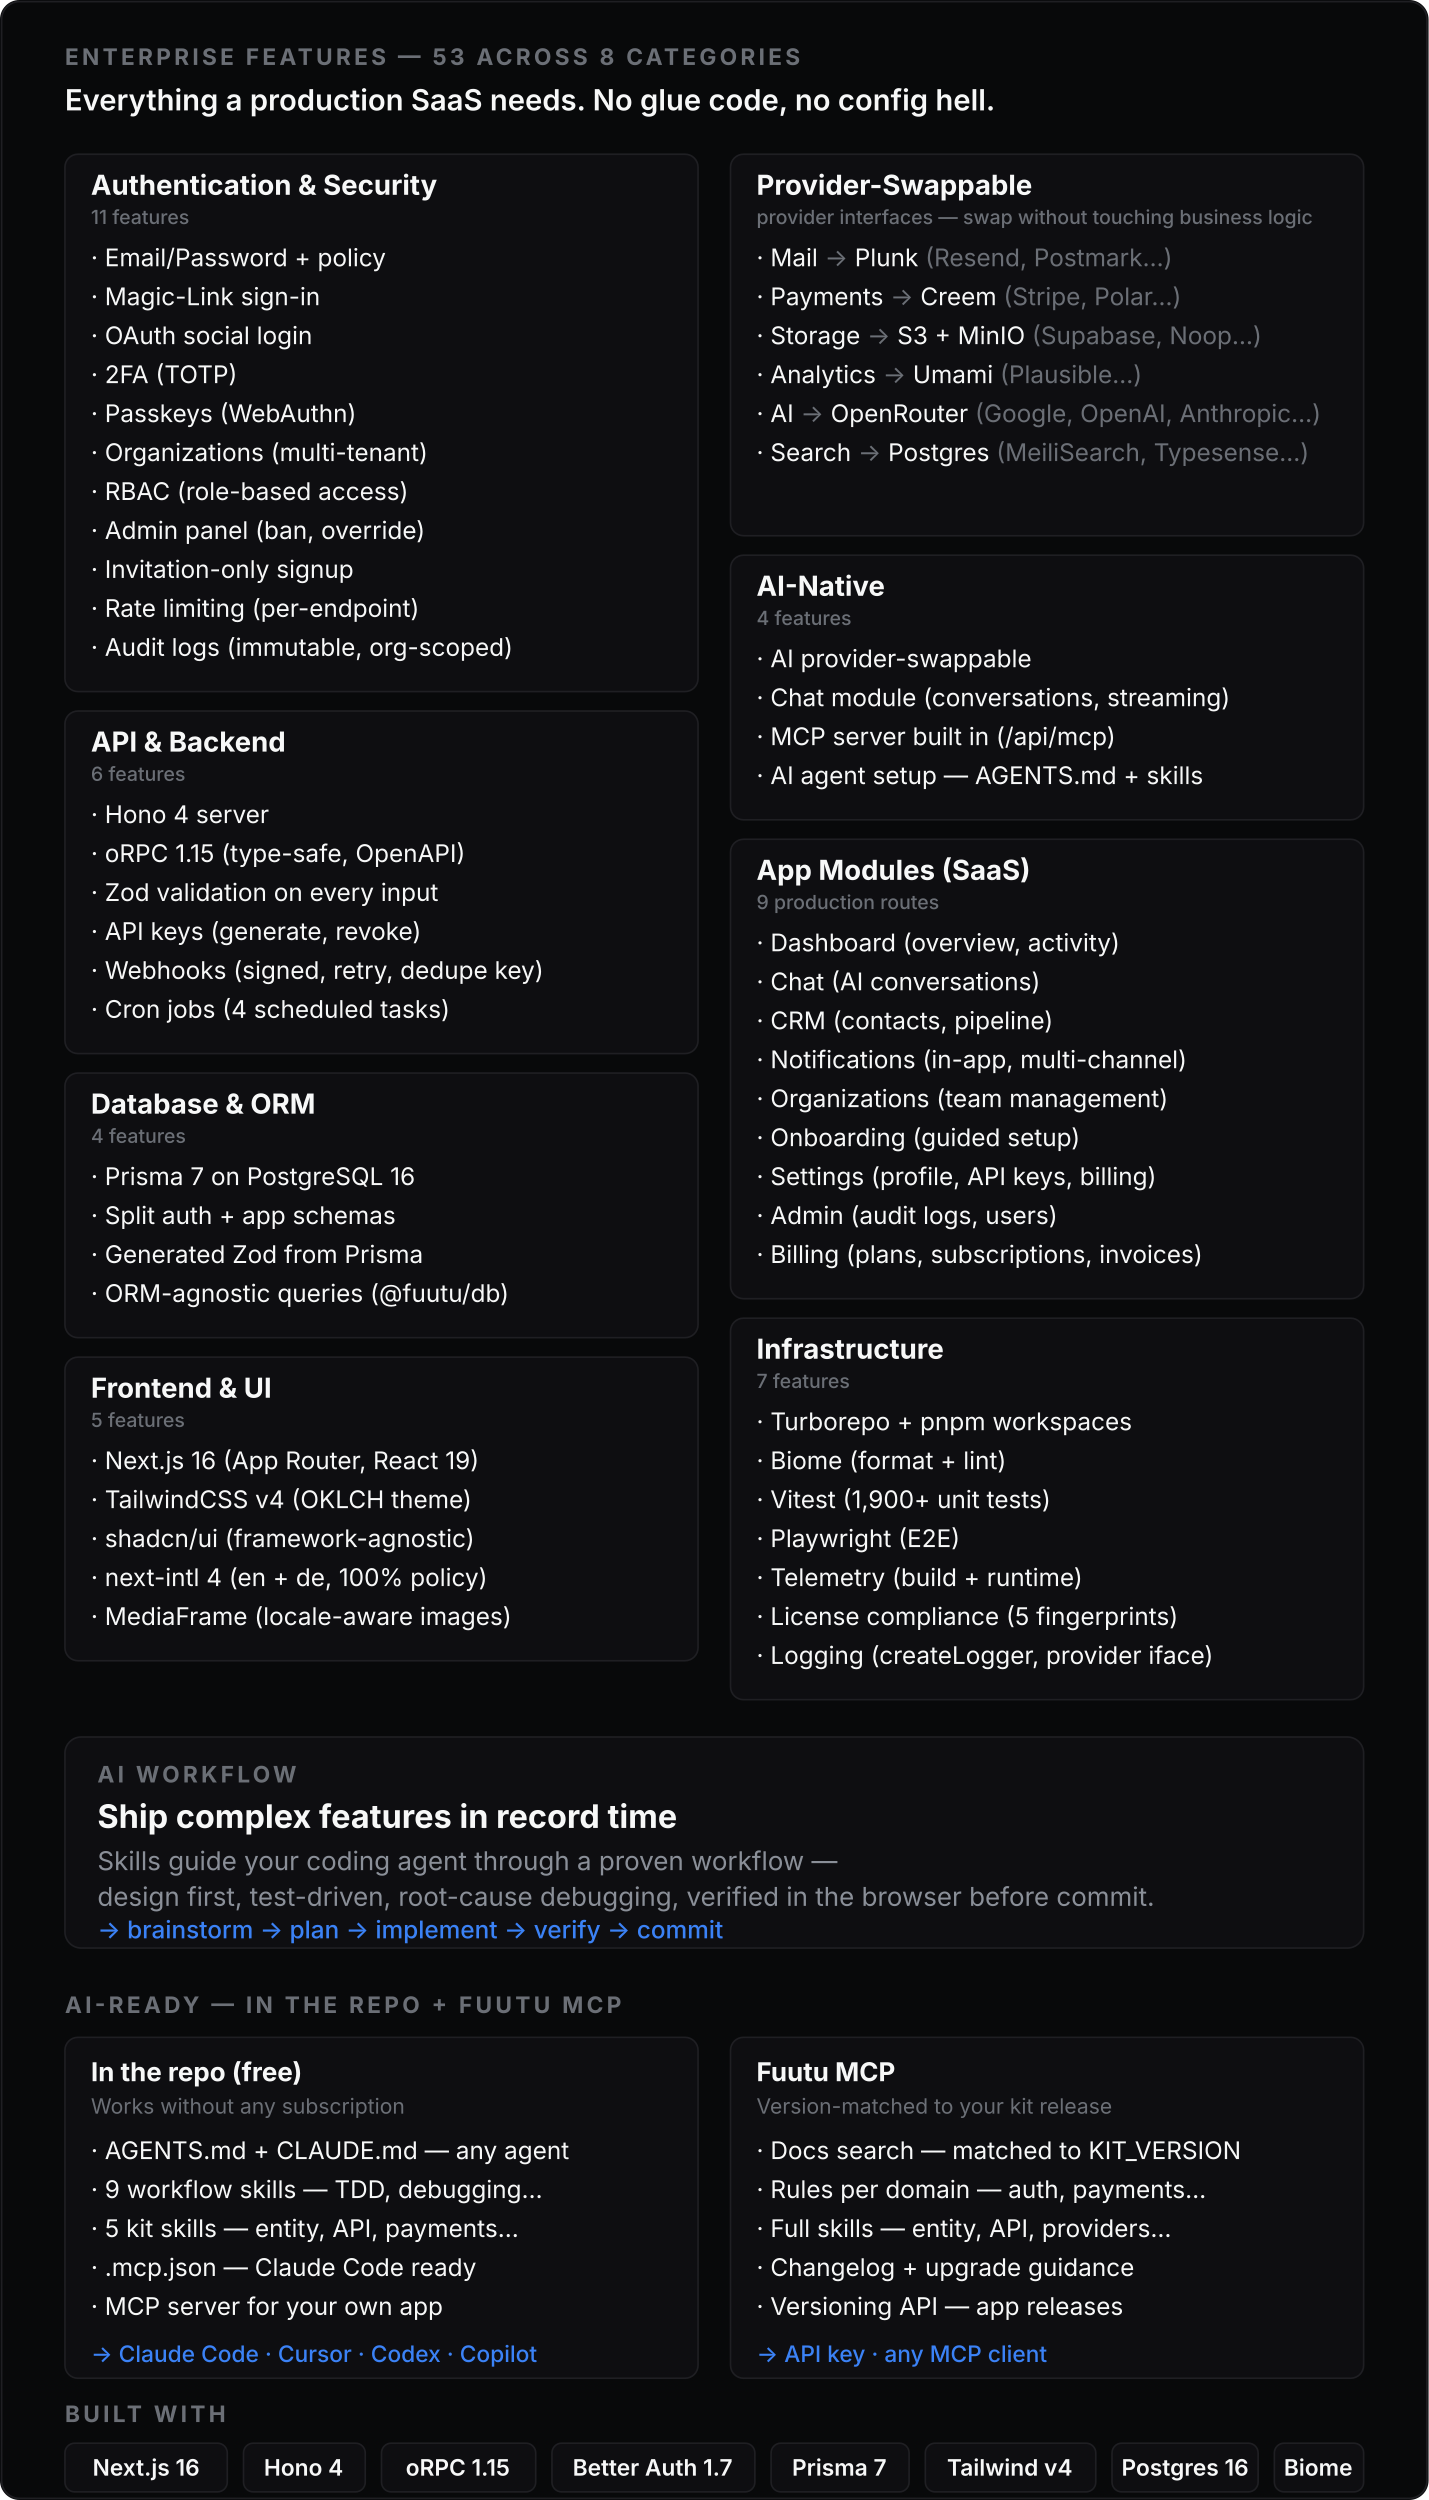
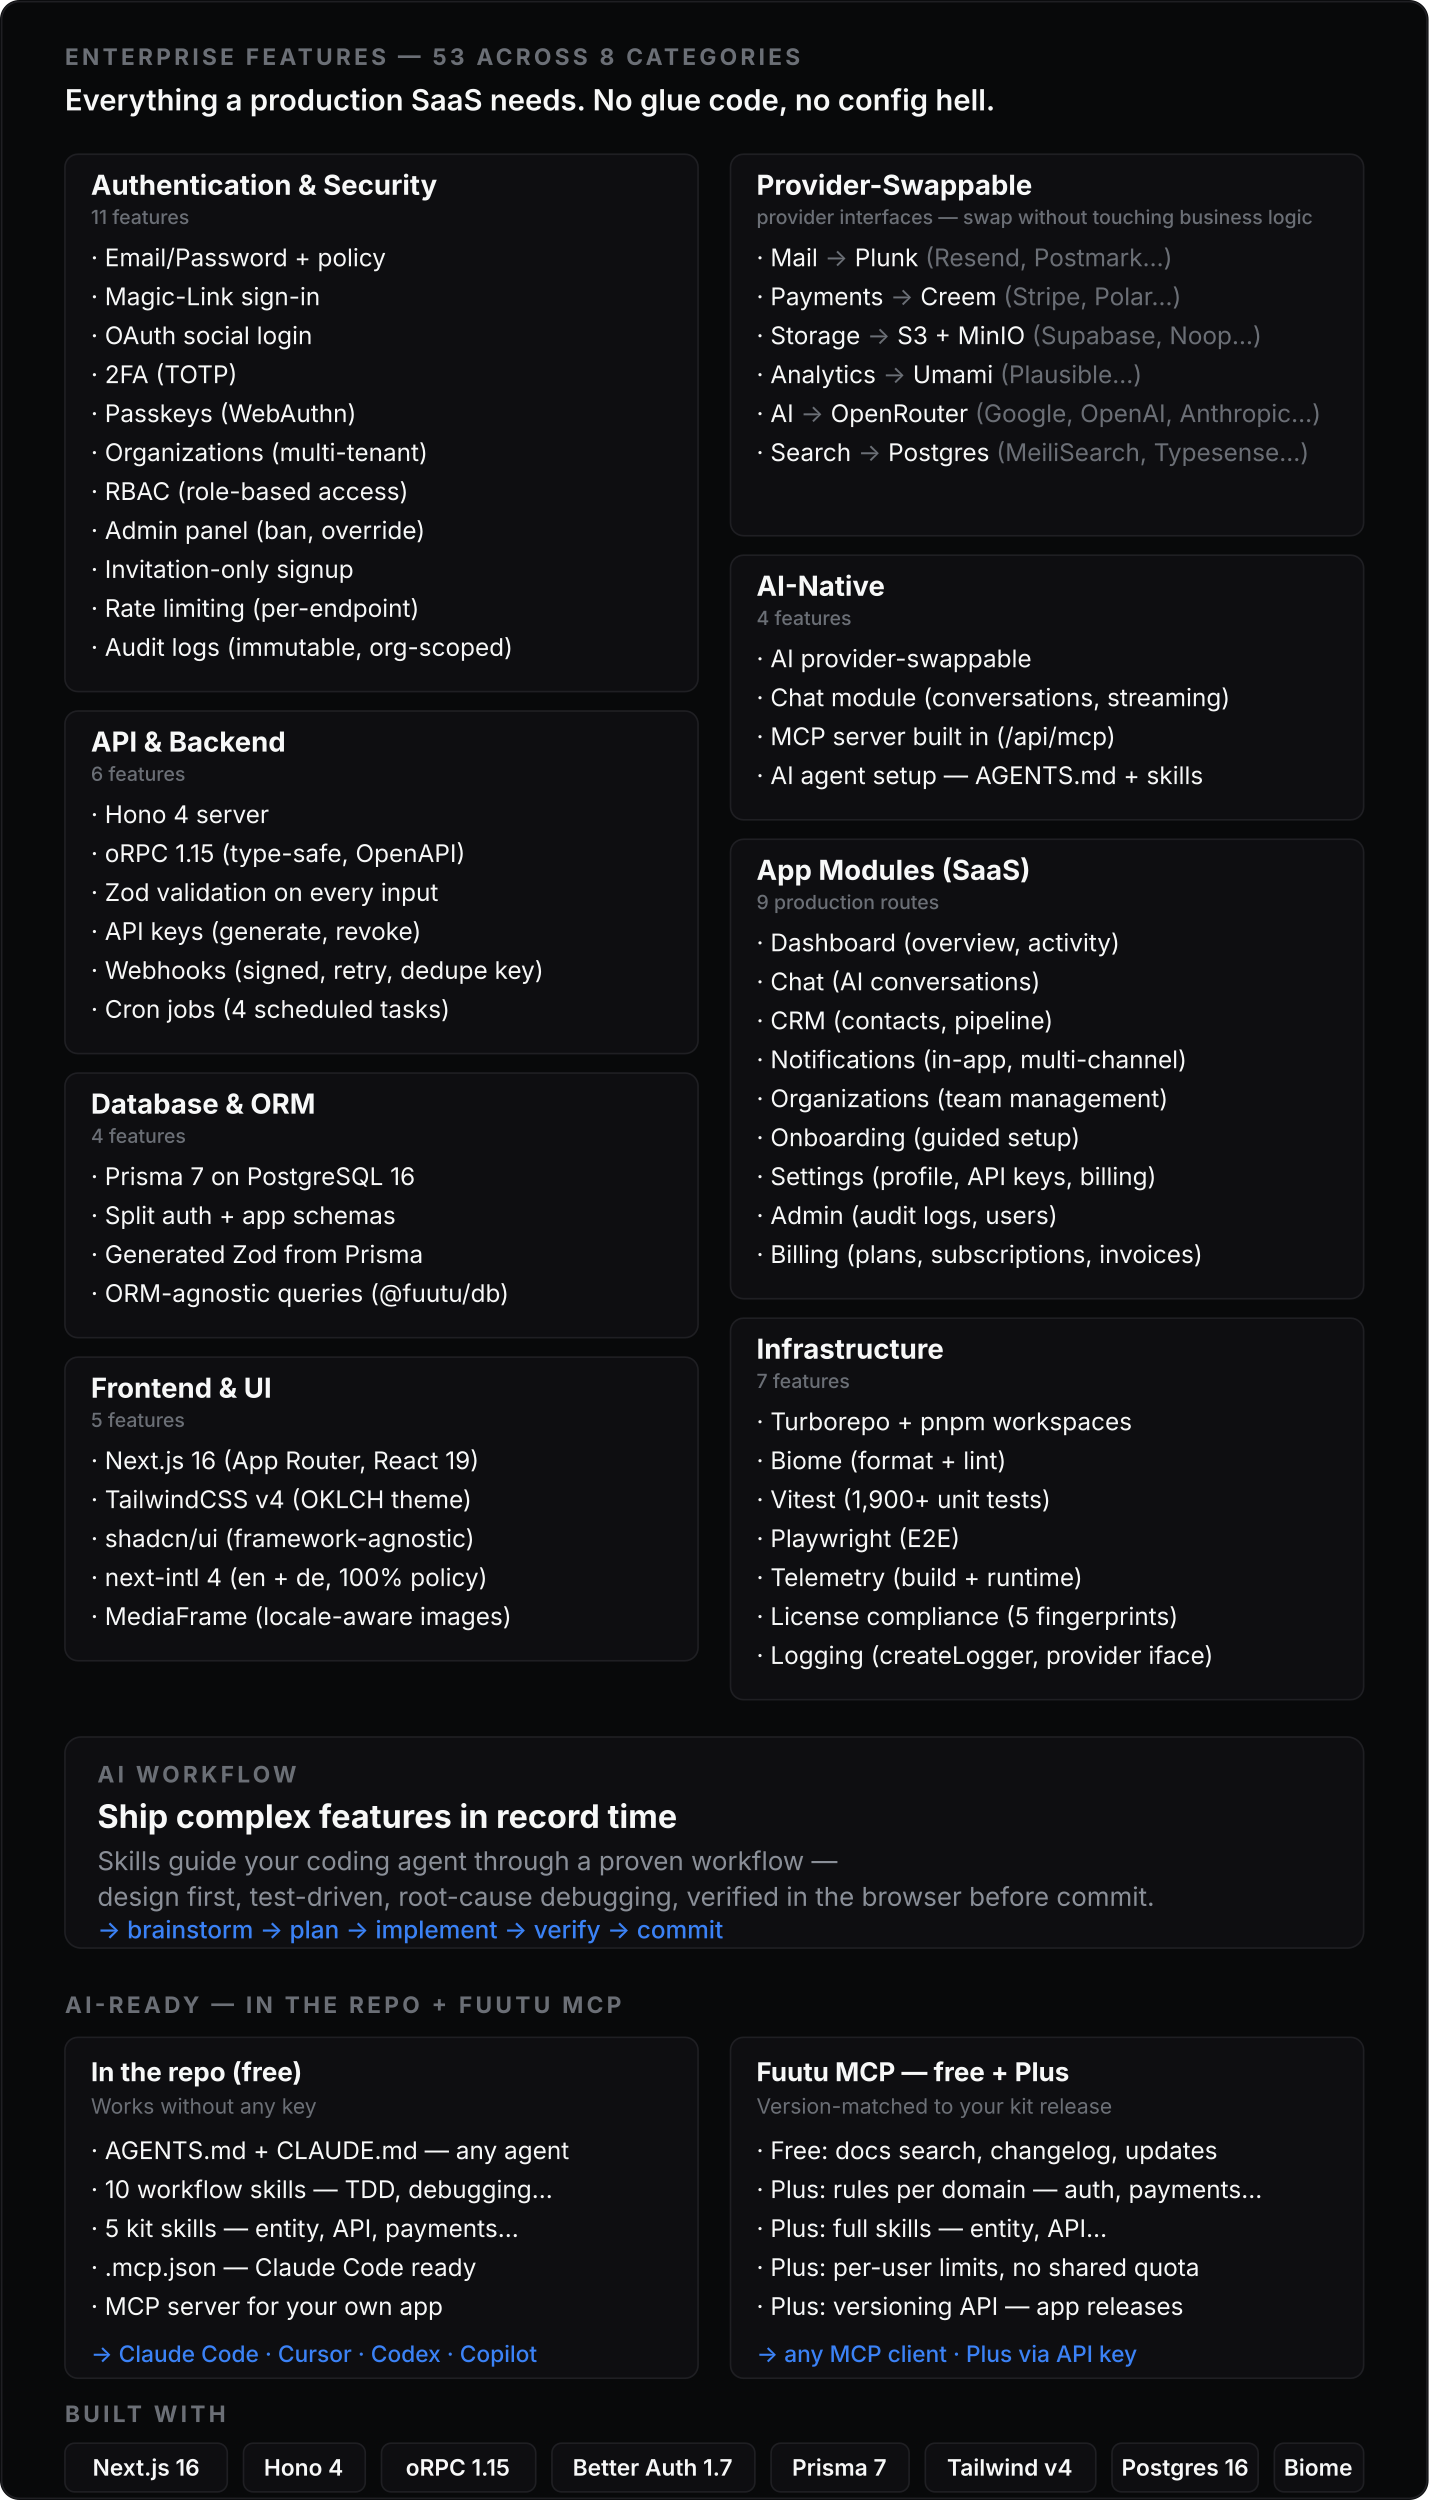
<svg xmlns="http://www.w3.org/2000/svg" viewBox="0 0 880 1540" width="100%" role="img" aria-label="Fuutu Stack — 53 enterprise features, AI-ready agent setup, tech stack">
  <rect width="880" height="1540" rx="12" fill="#08090A" />
  <rect x="1" y="1" width="878" height="1538" rx="11" fill="none" stroke="#1F1F23" stroke-width="1" />
  <text x="40" y="40" font-family="system-ui, -apple-system, sans-serif" font-size="14" font-weight="700" fill="#6B6F76" letter-spacing="2">
    ENTERPRISE FEATURES — 53 ACROSS 8 CATEGORIES
  </text>
  <text x="40" y="68" font-family="system-ui, -apple-system, sans-serif" font-size="18" font-weight="600" fill="#F7F8F8">
    Everything a production SaaS needs. No glue code, no config hell.
  </text>
  <rect x="40" y="95" width="390" height="331" rx="8" fill="#0E0E11" stroke="#1F1F23" stroke-width="1" />
  <text x="56" y="120" font-family="system-ui, -apple-system, sans-serif" font-size="17" font-weight="700" fill="#F7F8F8">
    Authentication &amp; Security
  </text>
  <text x="56" y="138" font-family="system-ui, -apple-system, sans-serif" font-size="12" font-weight="500" fill="#6B6F76">
    11 features
  </text>
  <g font-family="system-ui, -apple-system, sans-serif" font-size="15" font-weight="400" fill="#F7F8F8">
    <text x="56" y="164">· Email/Password + policy</text>
    <text x="56" y="188">· Magic-Link sign-in</text>
    <text x="56" y="212">· OAuth social login</text>
    <text x="56" y="236">· 2FA (TOTP)</text>
    <text x="56" y="260">· Passkeys (WebAuthn)</text>
    <text x="56" y="284">· Organizations (multi-tenant)</text>
    <text x="56" y="308">· RBAC (role-based access)</text>
    <text x="56" y="332">· Admin panel (ban, override)</text>
    <text x="56" y="356">· Invitation-only signup</text>
    <text x="56" y="380">· Rate limiting (per-endpoint)</text>
    <text x="56" y="404">· Audit logs (immutable, org-scoped)</text>
  </g>
  <rect x="40" y="438" width="390" height="211" rx="8" fill="#0E0E11" stroke="#1F1F23" stroke-width="1" />
  <text x="56" y="463" font-family="system-ui, -apple-system, sans-serif" font-size="17" font-weight="700" fill="#F7F8F8">
    API &amp; Backend
  </text>
  <text x="56" y="481" font-family="system-ui, -apple-system, sans-serif" font-size="12" font-weight="500" fill="#6B6F76">
    6 features
  </text>
  <g font-family="system-ui, -apple-system, sans-serif" font-size="15" font-weight="400" fill="#F7F8F8">
    <text x="56" y="507">· Hono 4 server</text>
    <text x="56" y="531">· oRPC 1.15 (type-safe, OpenAPI)</text>
    <text x="56" y="555">· Zod validation on every input</text>
    <text x="56" y="579">· API keys (generate, revoke)</text>
    <text x="56" y="603">· Webhooks (signed, retry, dedupe key)</text>
    <text x="56" y="627">· Cron jobs (4 scheduled tasks)</text>
  </g>
  <rect x="40" y="661" width="390" height="163" rx="8" fill="#0E0E11" stroke="#1F1F23" stroke-width="1" />
  <text x="56" y="686" font-family="system-ui, -apple-system, sans-serif" font-size="17" font-weight="700" fill="#F7F8F8">
    Database &amp; ORM
  </text>
  <text x="56" y="704" font-family="system-ui, -apple-system, sans-serif" font-size="12" font-weight="500" fill="#6B6F76">
    4 features
  </text>
  <g font-family="system-ui, -apple-system, sans-serif" font-size="15" font-weight="400" fill="#F7F8F8">
    <text x="56" y="730">· Prisma 7 on PostgreSQL 16</text>
    <text x="56" y="754">· Split auth + app schemas</text>
    <text x="56" y="778">· Generated Zod from Prisma</text>
    <text x="56" y="802">· ORM-agnostic queries (@fuutu/db)</text>
  </g>
  <rect x="40" y="836" width="390" height="187" rx="8" fill="#0E0E11" stroke="#1F1F23" stroke-width="1" />
  <text x="56" y="861" font-family="system-ui, -apple-system, sans-serif" font-size="17" font-weight="700" fill="#F7F8F8">
    Frontend &amp; UI
  </text>
  <text x="56" y="879" font-family="system-ui, -apple-system, sans-serif" font-size="12" font-weight="500" fill="#6B6F76">
    5 features
  </text>
  <g font-family="system-ui, -apple-system, sans-serif" font-size="15" font-weight="400" fill="#F7F8F8">
    <text x="56" y="905">· Next.js 16 (App Router, React 19)</text>
    <text x="56" y="929">· TailwindCSS v4 (OKLCH theme)</text>
    <text x="56" y="953">· shadcn/ui (framework-agnostic)</text>
    <text x="56" y="977">· next-intl 4 (en + de, 100% policy)</text>
    <text x="56" y="1001">· MediaFrame (locale-aware images)</text>
  </g>
  <rect x="450" y="95" width="390" height="235" rx="8" fill="#0E0E11" stroke="#1F1F23" stroke-width="1" />
  <text x="466" y="120" font-family="system-ui, -apple-system, sans-serif" font-size="17" font-weight="700" fill="#F7F8F8">
    Provider-Swappable
  </text>
  <text x="466" y="138" font-family="system-ui, -apple-system, sans-serif" font-size="12" font-weight="500" fill="#6B6F76">
    provider interfaces — swap without touching business logic
  </text>
  <g font-family="system-ui, -apple-system, sans-serif" font-size="15" font-weight="400">
    <text x="466" y="164" fill="#F7F8F8">· Mail <tspan fill="#6B6F76">→</tspan>
      <tspan fill="#F7F8F8">Plunk</tspan>
      <tspan fill="#6B6F76">(Resend, Postmark…)</tspan>
    </text>
    <text x="466" y="188" fill="#F7F8F8">· Payments <tspan fill="#6B6F76">→</tspan>
      <tspan fill="#F7F8F8">Creem</tspan>
      <tspan fill="#6B6F76">(Stripe, Polar…)</tspan>
    </text>
    <text x="466" y="212" fill="#F7F8F8">· Storage <tspan fill="#6B6F76">→</tspan>
      <tspan fill="#F7F8F8">S3 + MinIO</tspan>
      <tspan fill="#6B6F76">(Supabase, Noop…)</tspan>
    </text>
    <text x="466" y="236" fill="#F7F8F8">· Analytics <tspan fill="#6B6F76">→</tspan>
      <tspan fill="#F7F8F8">Umami</tspan>
      <tspan fill="#6B6F76">(Plausible…)</tspan>
    </text>
    <text x="466" y="260" fill="#F7F8F8">· AI <tspan fill="#6B6F76">→</tspan>
      <tspan fill="#F7F8F8">OpenRouter</tspan>
      <tspan fill="#6B6F76">(Google, OpenAI, Anthropic…)</tspan>
    </text>
    <text x="466" y="284" fill="#F7F8F8">· Search <tspan fill="#6B6F76">→</tspan>
      <tspan fill="#F7F8F8">Postgres</tspan>
      <tspan fill="#6B6F76">(MeiliSearch, Typesense…)</tspan>
    </text>
  </g>
  <rect x="450" y="342" width="390" height="163" rx="8" fill="#0E0E11" stroke="#1F1F23" stroke-width="1" />
  <text x="466" y="367" font-family="system-ui, -apple-system, sans-serif" font-size="17" font-weight="700" fill="#F7F8F8">
    AI-Native
  </text>
  <text x="466" y="385" font-family="system-ui, -apple-system, sans-serif" font-size="12" font-weight="500" fill="#6B6F76">
    4 features
  </text>
  <g font-family="system-ui, -apple-system, sans-serif" font-size="15" font-weight="400" fill="#F7F8F8">
    <text x="466" y="411">· AI provider-swappable</text>
    <text x="466" y="435">· Chat module (conversations, streaming)</text>
    <text x="466" y="459">· MCP server built in (/api/mcp)</text>
    <text x="466" y="483">· AI agent setup — AGENTS.md + skills</text>
  </g>
  <rect x="450" y="517" width="390" height="283" rx="8" fill="#0E0E11" stroke="#1F1F23" stroke-width="1" />
  <text x="466" y="542" font-family="system-ui, -apple-system, sans-serif" font-size="17" font-weight="700" fill="#F7F8F8">
    App Modules (SaaS)
  </text>
  <text x="466" y="560" font-family="system-ui, -apple-system, sans-serif" font-size="12" font-weight="500" fill="#6B6F76">
    9 production routes
  </text>
  <g font-family="system-ui, -apple-system, sans-serif" font-size="15" font-weight="400" fill="#F7F8F8">
    <text x="466" y="586">· Dashboard (overview, activity)</text>
    <text x="466" y="610">· Chat (AI conversations)</text>
    <text x="466" y="634">· CRM (contacts, pipeline)</text>
    <text x="466" y="658">· Notifications (in-app, multi-channel)</text>
    <text x="466" y="682">· Organizations (team management)</text>
    <text x="466" y="706">· Onboarding (guided setup)</text>
    <text x="466" y="730">· Settings (profile, API keys, billing)</text>
    <text x="466" y="754">· Admin (audit logs, users)</text>
    <text x="466" y="778">· Billing (plans, subscriptions, invoices)</text>
  </g>
  <rect x="450" y="812" width="390" height="235" rx="8" fill="#0E0E11" stroke="#1F1F23" stroke-width="1" />
  <text x="466" y="837" font-family="system-ui, -apple-system, sans-serif" font-size="17" font-weight="700" fill="#F7F8F8">
    Infrastructure
  </text>
  <text x="466" y="855" font-family="system-ui, -apple-system, sans-serif" font-size="12" font-weight="500" fill="#6B6F76">
    7 features
  </text>
  <g font-family="system-ui, -apple-system, sans-serif" font-size="15" font-weight="400" fill="#F7F8F8">
    <text x="466" y="881">· Turborepo + pnpm workspaces</text>
    <text x="466" y="905">· Biome (format + lint)</text>
    <text x="466" y="929">· Vitest (1,900+ unit tests)</text>
    <text x="466" y="953">· Playwright (E2E)</text>
    <text x="466" y="977">· Telemetry (build + runtime)</text>
    <text x="466" y="1001">· License compliance (5 fingerprints)</text>
    <text x="466" y="1025">· Logging (createLogger, provider iface)</text>
  </g>
  <rect x="40" y="1070" width="800" height="130" rx="10" fill="#0E0E11" stroke="#1F1F23" stroke-width="1" />
  <text x="60" y="1098" font-family="system-ui, -apple-system, sans-serif" font-size="14" font-weight="700" fill="#6B6F76" letter-spacing="2">
    AI WORKFLOW
  </text>
  <text x="60" y="1126" font-family="system-ui, -apple-system, sans-serif" font-size="20" font-weight="700" fill="#F7F8F8">
    Ship complex features in record time
  </text>
  <text x="60" y="1152" font-family="system-ui, -apple-system, sans-serif" font-size="16" font-weight="400" fill="#8A8F98">
    Skills guide your coding agent through a proven workflow —
  </text>
  <text x="60" y="1174" font-family="system-ui, -apple-system, sans-serif" font-size="16" font-weight="400" fill="#8A8F98">
    design first, test-driven, root-cause debugging, verified in the browser before commit.
  </text>
  <text x="60" y="1194" font-family="system-ui, -apple-system, sans-serif" font-size="15" font-weight="500" fill="#3B82F6">
    → brainstorm → plan → implement → verify → commit
  </text>
  <text x="40" y="1240" font-family="system-ui, -apple-system, sans-serif" font-size="14" font-weight="700" fill="#6B6F76" letter-spacing="2">
    AI-READY — IN THE REPO + FUUTU MCP
  </text>
  <rect x="40" y="1255" width="390" height="210" rx="8" fill="#0E0E11" stroke="#1F1F23" stroke-width="1" />
  <text x="56" y="1282" font-family="system-ui, -apple-system, sans-serif" font-size="16" font-weight="700" fill="#F7F8F8">
    In the repo (free)
  </text>
  <text x="56" y="1302" font-family="system-ui, -apple-system, sans-serif" font-size="13" font-weight="400" fill="#6B6F76">
-     Works without any subscription
+     Works without any key
  </text>
  <g font-family="system-ui, -apple-system, sans-serif" font-size="15" font-weight="400" fill="#F7F8F8">
    <text x="56" y="1330">· AGENTS.md + CLAUDE.md — any agent</text>
-     <text x="56" y="1354">· 9 workflow skills — TDD, debugging…</text>
+     <text x="56" y="1354">· 10 workflow skills — TDD, debugging…</text>
    <text x="56" y="1378">· 5 kit skills — entity, API, payments…</text>
    <text x="56" y="1402">· .mcp.json — Claude Code ready</text>
    <text x="56" y="1426">· MCP server for your own app</text>
  </g>
  <text x="56" y="1455" font-family="system-ui, -apple-system, sans-serif" font-size="14" font-weight="500" fill="#3B82F6">
    → Claude Code · Cursor · Codex · Copilot
  </text>
  <rect x="450" y="1255" width="390" height="210" rx="8" fill="#0E0E11" stroke="#1F1F23" stroke-width="1" />
  <text x="466" y="1282" font-family="system-ui, -apple-system, sans-serif" font-size="16" font-weight="700" fill="#F7F8F8">
-     Fuutu MCP
+     Fuutu MCP — free + Plus
  </text>
  <text x="466" y="1302" font-family="system-ui, -apple-system, sans-serif" font-size="13" font-weight="400" fill="#6B6F76">
    Version-matched to your kit release
  </text>
  <g font-family="system-ui, -apple-system, sans-serif" font-size="15" font-weight="400" fill="#F7F8F8">
-     <text x="466" y="1330">· Docs search — matched to KIT_VERSION</text>
-     <text x="466" y="1354">· Rules per domain — auth, payments…</text>
-     <text x="466" y="1378">· Full skills — entity, API, providers…</text>
-     <text x="466" y="1402">· Changelog + upgrade guidance</text>
-     <text x="466" y="1426">· Versioning API — app releases</text>
+     <text x="466" y="1330">· Free: docs search, changelog, updates</text>
+     <text x="466" y="1354">· Plus: rules per domain — auth, payments…</text>
+     <text x="466" y="1378">· Plus: full skills — entity, API…</text>
+     <text x="466" y="1402">· Plus: per-user limits, no shared quota</text>
+     <text x="466" y="1426">· Plus: versioning API — app releases</text>
  </g>
  <text x="466" y="1455" font-family="system-ui, -apple-system, sans-serif" font-size="14" font-weight="500" fill="#3B82F6">
-     → API key · any MCP client
+     → any MCP client · Plus via API key
  </text>
  <text x="40" y="1492" font-family="system-ui, -apple-system, sans-serif" font-size="14" font-weight="700" fill="#6B6F76" letter-spacing="2">
    BUILT WITH
  </text>
  <g font-family="system-ui, -apple-system, sans-serif" font-size="14" font-weight="600">
    <rect x="40" y="1505" width="100" height="30" rx="6" fill="#0E0E11" stroke="#1F1F23" stroke-width="1" />
    <text x="90" y="1525" text-anchor="middle" fill="#F7F8F8">Next.js 16</text>
    <rect x="150" y="1505" width="75" height="30" rx="6" fill="#0E0E11" stroke="#1F1F23" stroke-width="1" />
    <text x="187" y="1525" text-anchor="middle" fill="#F7F8F8">Hono 4</text>
    <rect x="235" y="1505" width="95" height="30" rx="6" fill="#0E0E11" stroke="#1F1F23" stroke-width="1" />
    <text x="282" y="1525" text-anchor="middle" fill="#F7F8F8">oRPC 1.15</text>
    <rect x="340" y="1505" width="125" height="30" rx="6" fill="#0E0E11" stroke="#1F1F23" stroke-width="1" />
    <text x="402" y="1525" text-anchor="middle" fill="#F7F8F8">Better Auth 1.7</text>
    <rect x="475" y="1505" width="85" height="30" rx="6" fill="#0E0E11" stroke="#1F1F23" stroke-width="1" />
    <text x="517" y="1525" text-anchor="middle" fill="#F7F8F8">Prisma 7</text>
    <rect x="570" y="1505" width="105" height="30" rx="6" fill="#0E0E11" stroke="#1F1F23" stroke-width="1" />
    <text x="622" y="1525" text-anchor="middle" fill="#F7F8F8">Tailwind v4</text>
    <rect x="685" y="1505" width="90" height="30" rx="6" fill="#0E0E11" stroke="#1F1F23" stroke-width="1" />
    <text x="730" y="1525" text-anchor="middle" fill="#F7F8F8">Postgres 16</text>
    <rect x="785" y="1505" width="55" height="30" rx="6" fill="#0E0E11" stroke="#1F1F23" stroke-width="1" />
    <text x="812" y="1525" text-anchor="middle" fill="#F7F8F8">Biome</text>
  </g>
</svg>
